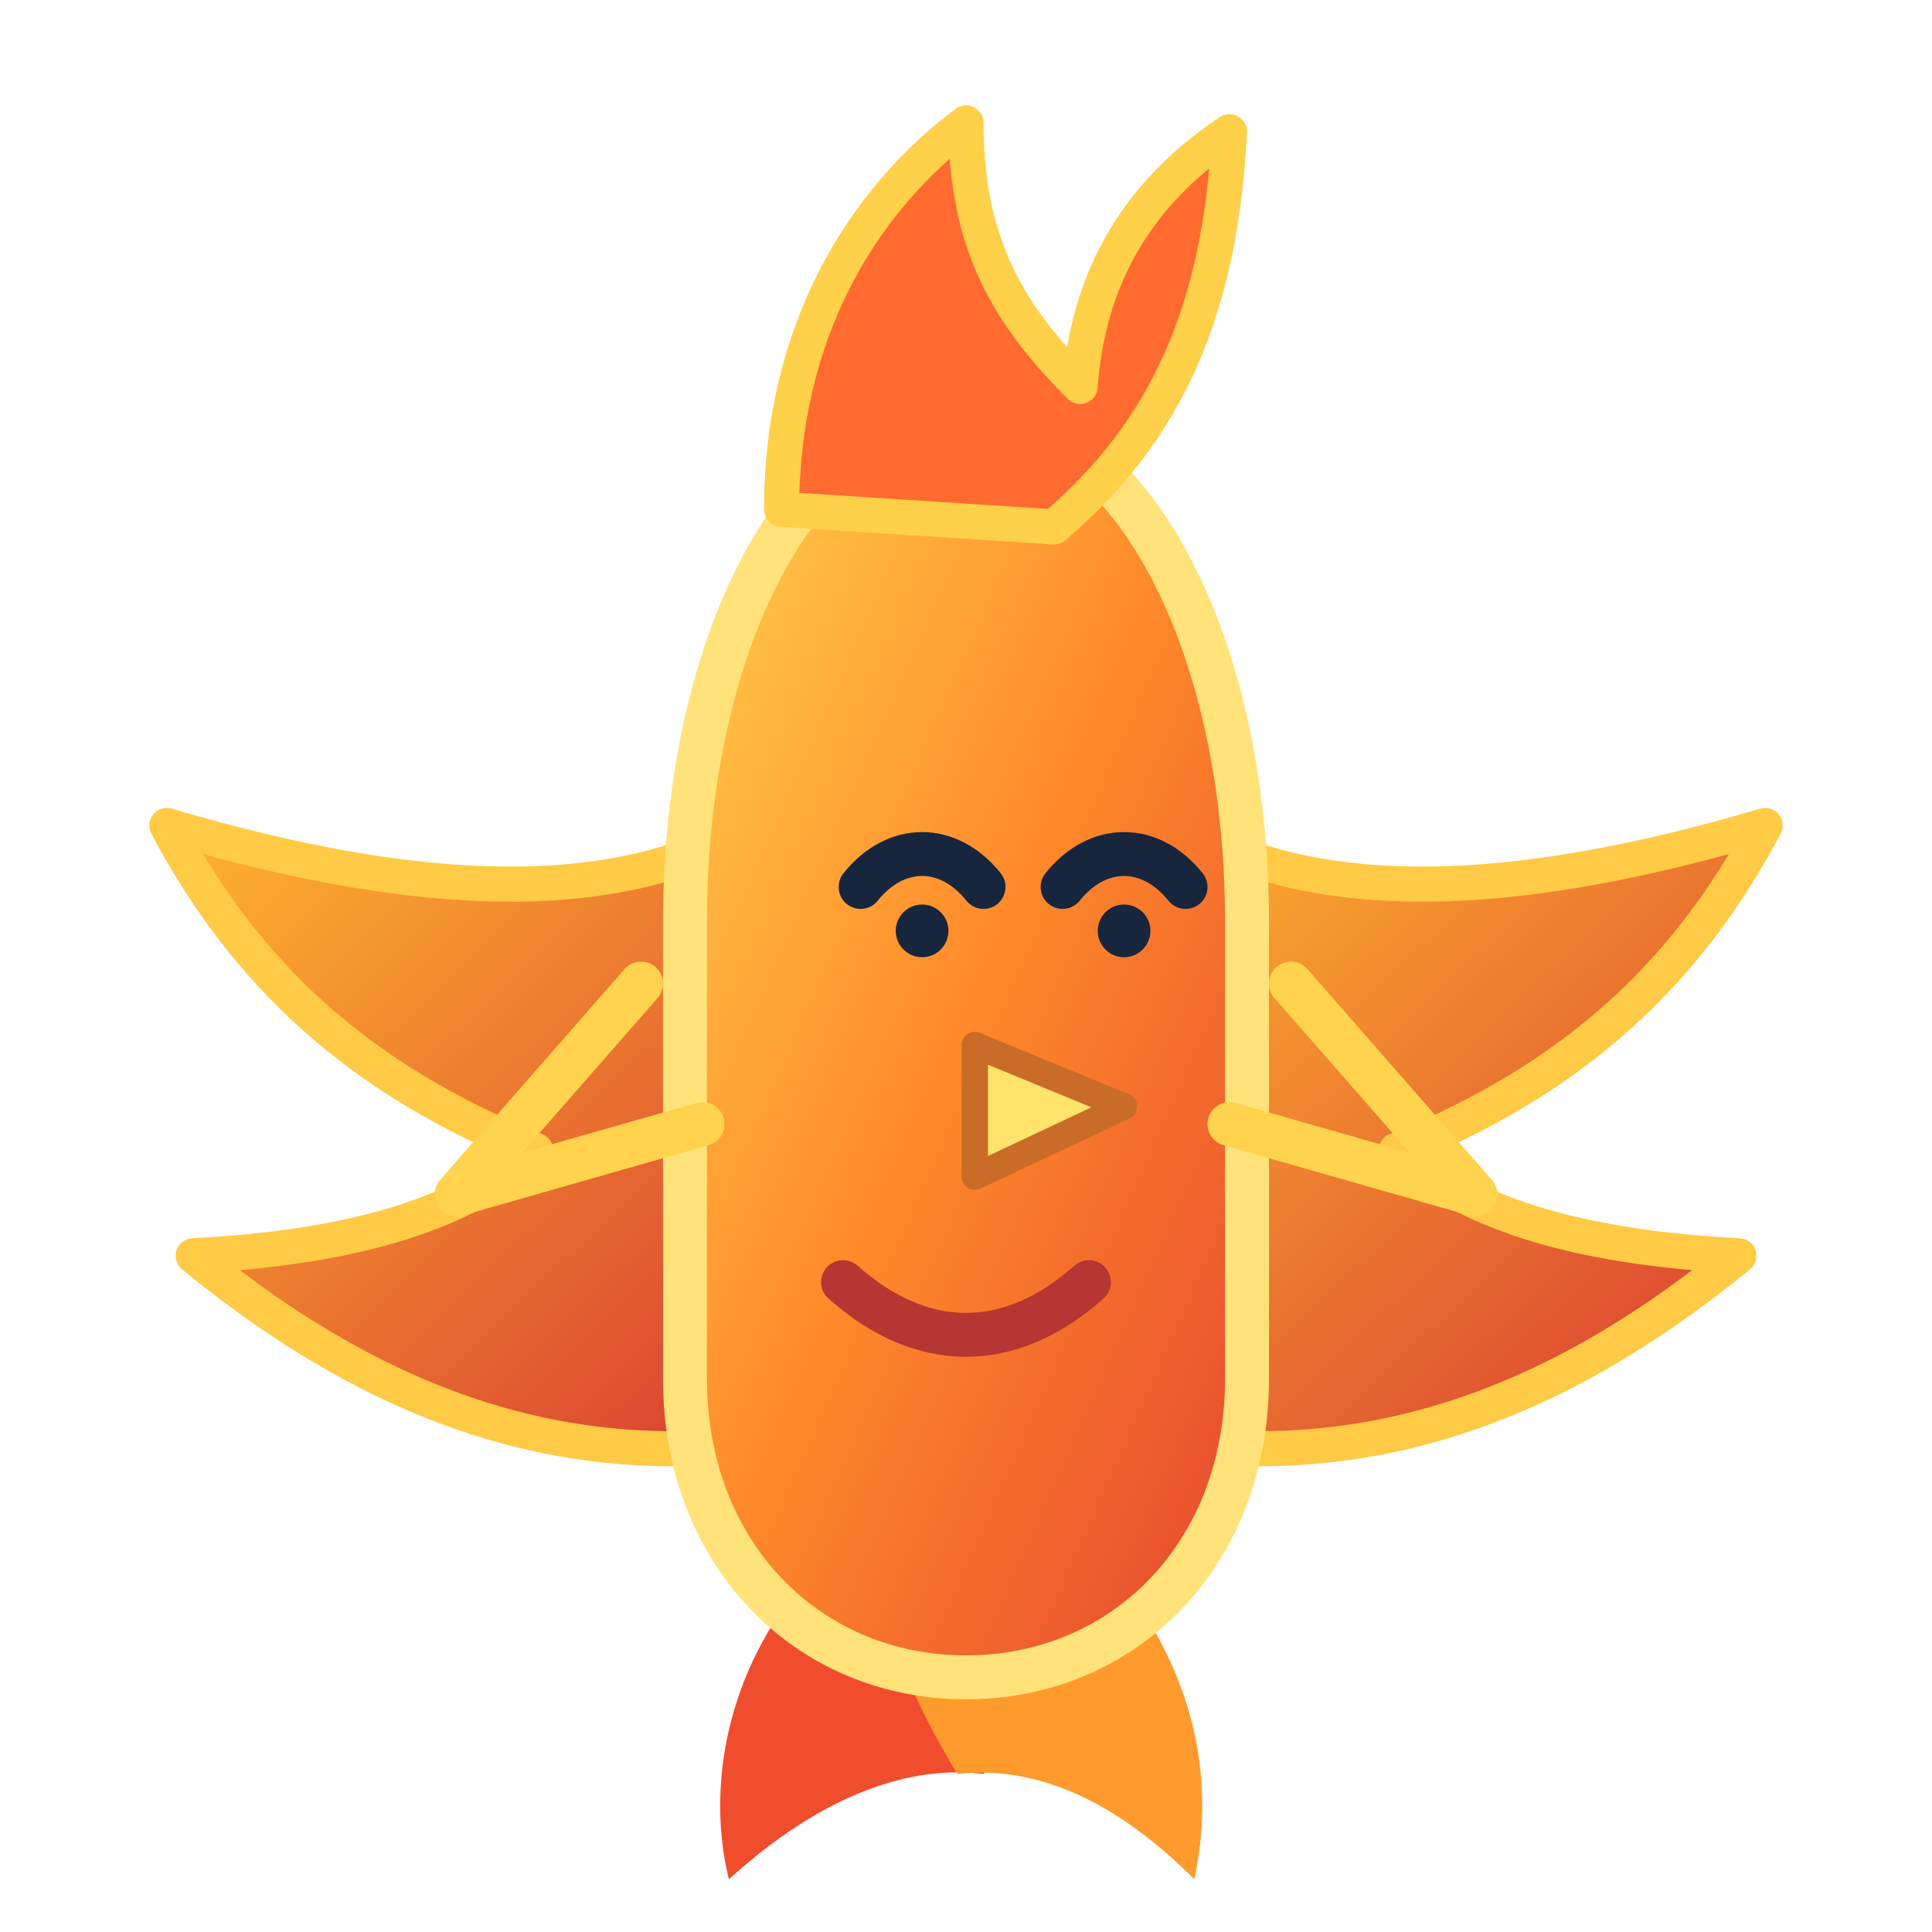
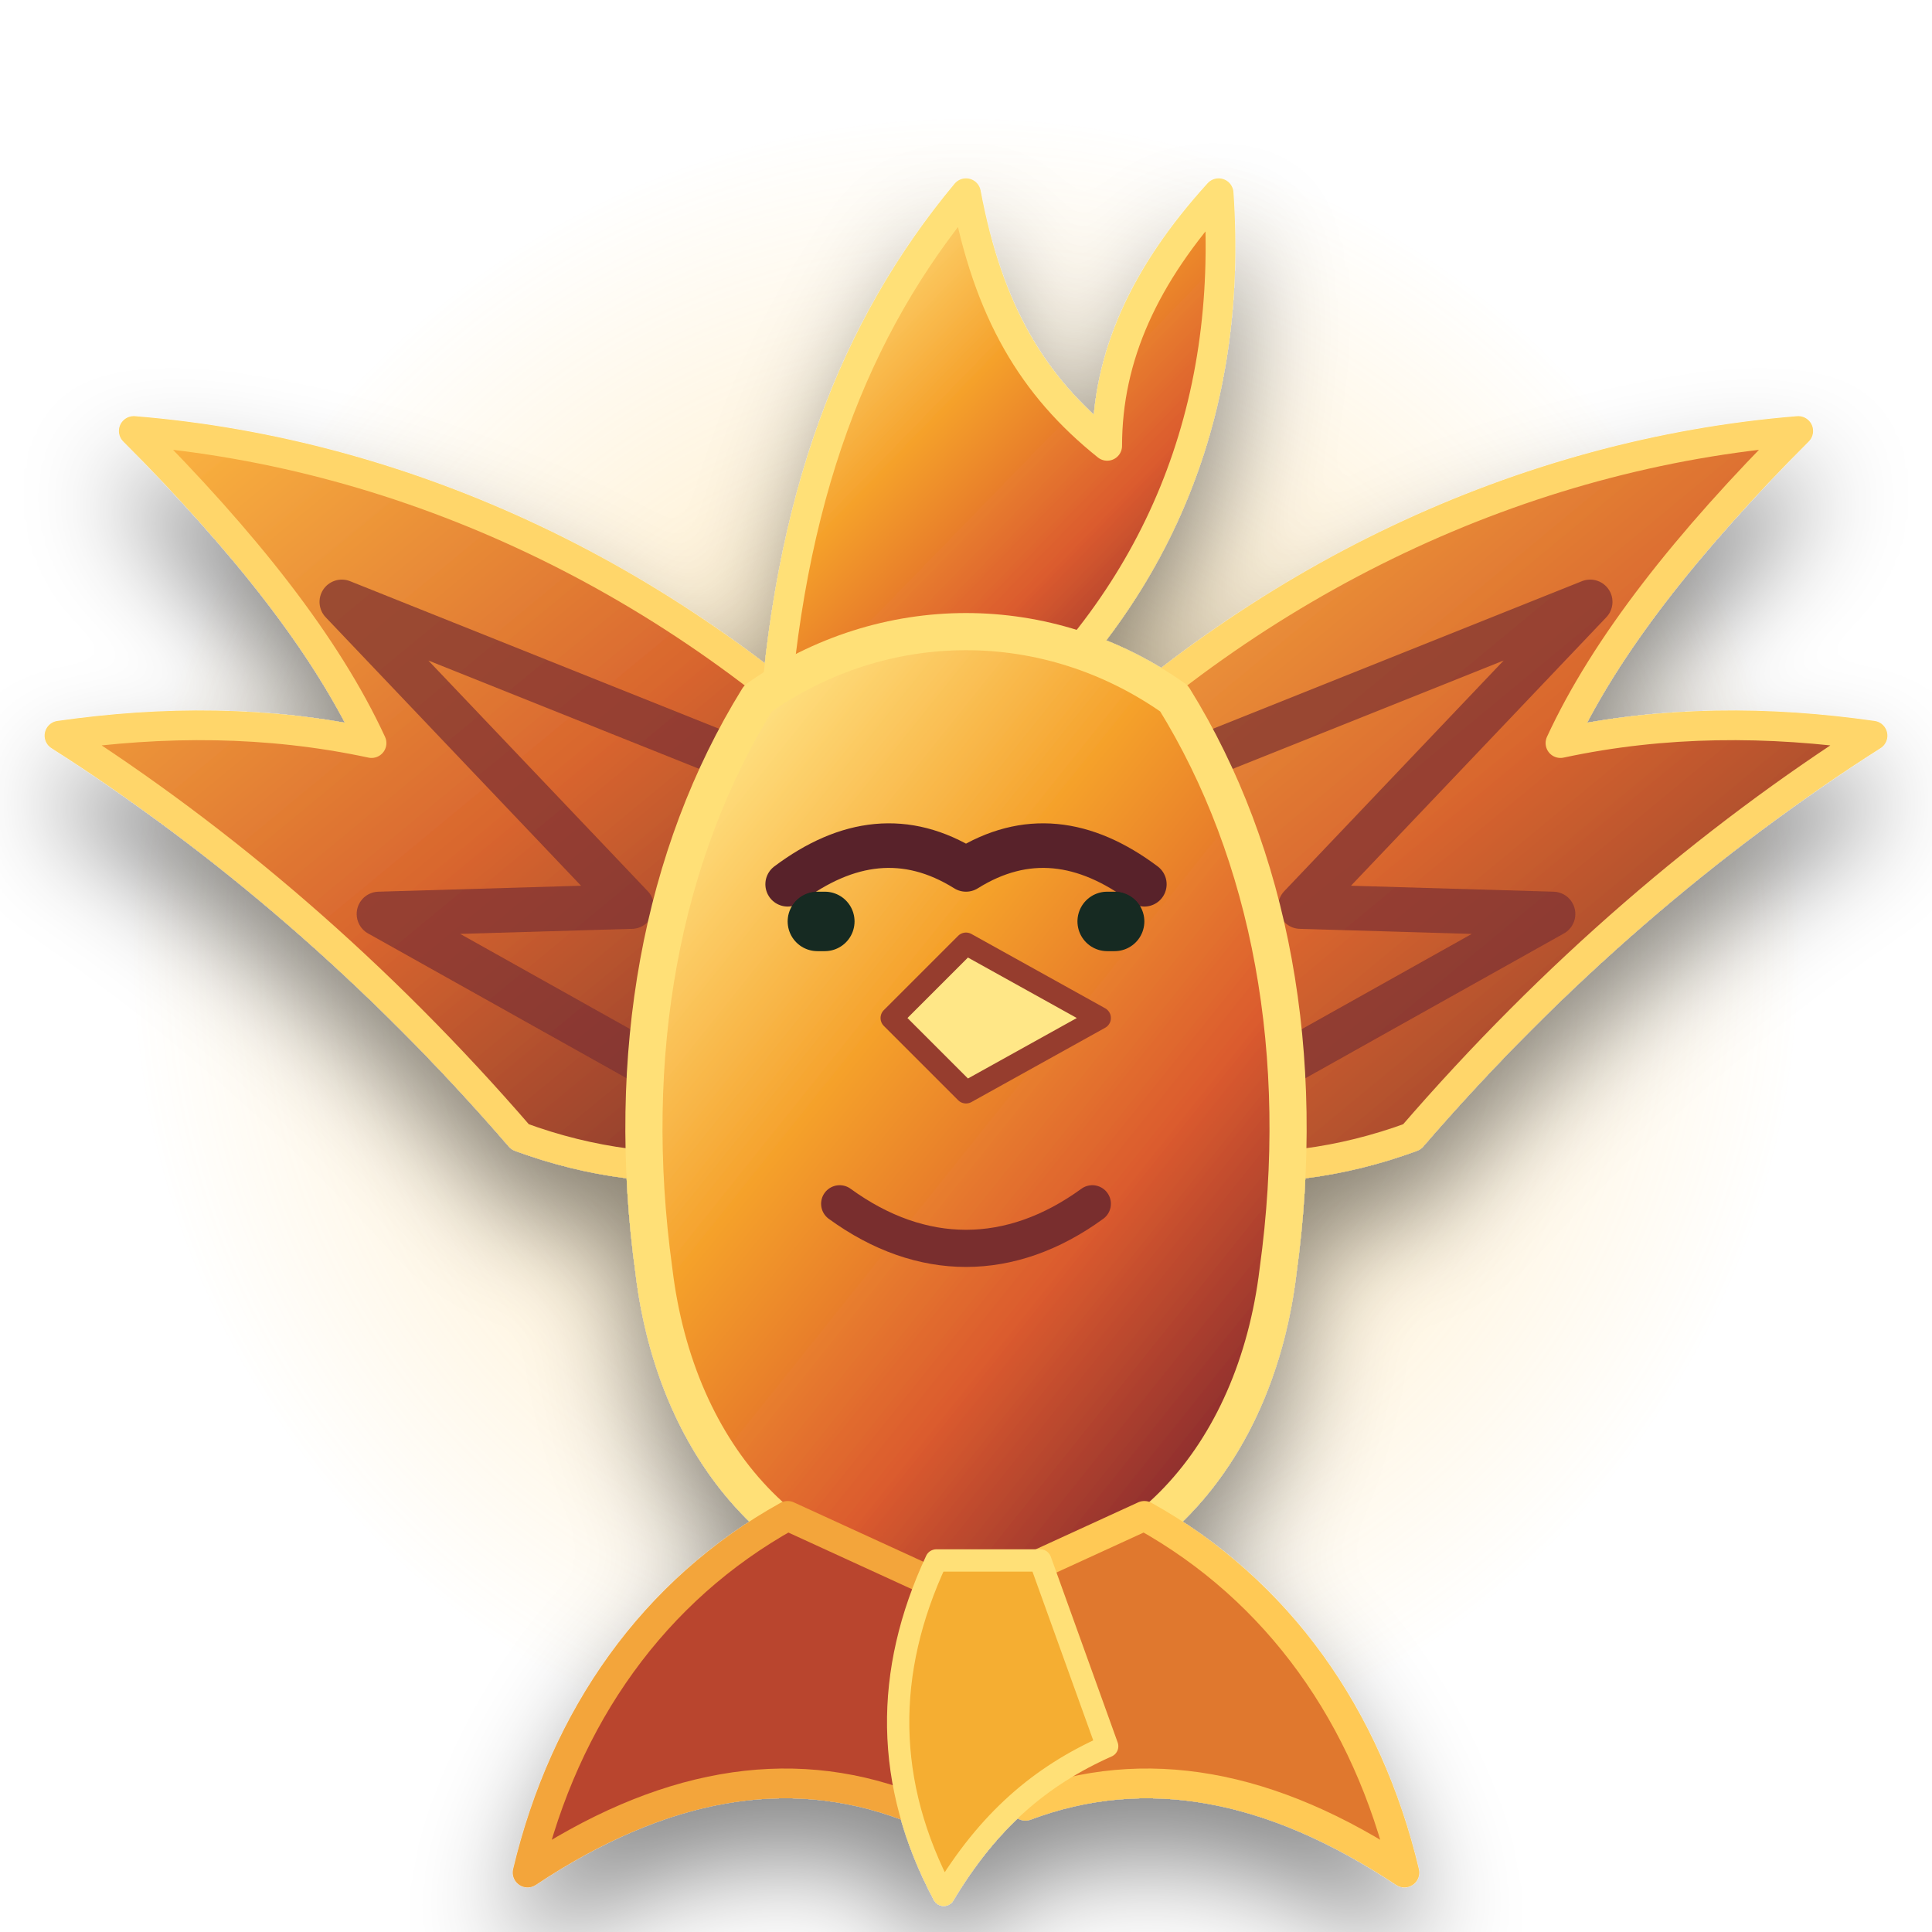
- <svg xmlns="http://www.w3.org/2000/svg" viewBox="0 0 220 220" role="img" aria-label="Een stoere, vriendelijke feniks">
+ <svg xmlns="http://www.w3.org/2000/svg" viewBox="0 0 260 260" role="img" aria-label="Een krachtige, vriendelijke feniks">
  <defs>
-     <linearGradient id="fire" x1="0" y1="0" x2="1" y2="1">
-       <stop stop-color="#ffd34d" />
-       <stop offset=".48" stop-color="#ff8a2a" />
-       <stop offset="1" stop-color="#e5452f" />
+     <linearGradient id="ember" x1=".15" y1=".1" x2=".82" y2=".9">
+       <stop stop-color="#ffe080" />
+       <stop offset=".36" stop-color="#f5a12b" />
+       <stop offset=".72" stop-color="#db5b2e" />
+       <stop offset="1" stop-color="#8f2f2d" />
    </linearGradient>
-     <linearGradient id="wing" x1="0" y1="0" x2="1" y2="1">
-       <stop stop-color="#ffb52e" />
-       <stop offset="1" stop-color="#d73832" />
+     <linearGradient id="copper" x1="0" y1="0" x2="1" y2="1">
+       <stop stop-color="#ffbf43" />
+       <stop offset=".52" stop-color="#d8652e" />
+       <stop offset="1" stop-color="#6d2a30" />
    </linearGradient>
+     <radialGradient id="glow">
+       <stop stop-color="#ffc95b" stop-opacity=".5" />
+       <stop offset="1" stop-color="#ffc95b" stop-opacity="0" />
+     </radialGradient>
+     <filter id="shadow" x="-25%" y="-25%" width="150%" height="160%">
+       <feDropShadow dx="0" dy="8" stdDeviation="7" flood-color="#06120f" flood-opacity=".46" />
+     </filter>
  </defs>
-   <path d="M103 170C83 183 80 202 83 214c11-10 21-13 29-12 8-9 15-20 12-34z" fill="#f04d2e" />
-   <path d="M117 169c18 15 22 31 19 45-9-9-18-13-27-12-6-10-11-21-8-34z" fill="#ff9b2c" />
-   <path d="M94 163c-27 6-50-2-72-20 19-1 31-5 39-12-20-8-33-20-42-37 27 8 48 9 63 2z" fill="url(#wing)" stroke="#ffca45" stroke-width="4" stroke-linejoin="round" />
-   <path d="M126 163c27 6 50-2 72-20-19-1-31-5-39-12 20-8 33-20 42-37-27 8-48 9-63 2z" fill="url(#wing)" stroke="#ffca45" stroke-width="4" stroke-linejoin="round" />
-   <path d="M78 105c0-33 14-58 32-58s32 25 32 58v52c0 20-14 34-32 34s-32-14-32-34z" fill="url(#fire)" stroke="#ffe37a" stroke-width="5" />
-   <path d="M89 58c0-20 9-35 21-44 0 14 5 22 13 30 1-14 8-23 17-29-1 20-7 34-20 45z" fill="#ff6b2e" stroke="#ffd04a" stroke-width="4" stroke-linejoin="round" />
-   <path d="M98 101c4-5 10-5 14 0M121 101c4-5 10-5 14 0" fill="none" stroke="#17263d" stroke-width="5" stroke-linecap="round" />
-   <circle cx="105" cy="106" r="3" fill="#17263d" />
-   <circle cx="128" cy="106" r="3" fill="#17263d" />
-   <path d="M111 119l17 7-17 8z" fill="#ffe36a" stroke="#c96c27" stroke-width="3" stroke-linejoin="round" />
-   <path d="M96 146c9 8 19 8 28 0" fill="none" stroke="#b53632" stroke-width="5" stroke-linecap="round" />
-   <path d="M73 112l-21 24 28-8M147 112l21 24-28-8" fill="none" stroke="#ffd34d" stroke-width="5" stroke-linecap="round" stroke-linejoin="round" />
+   <circle cx="130" cy="128" r="112" fill="url(#glow)" />
+   <g filter="url(#shadow)" stroke-linecap="round" stroke-linejoin="round">
+     <path d="M119 106C91 78 55 61 18 58c15 15 26 29 32 42-14-3-28-3-42-1 22 14 43 32 62 54 19 7 39 5 57-6z" fill="url(#copper)" stroke="#ffd66b" stroke-width="4" />
+     <path d="M141 106c28-28 64-45 101-48-15 15-26 29-32 42 14-3 28-3 42-1-22 14-43 32-62 54-19 7-39 5-57-6z" fill="url(#copper)" stroke="#ffd66b" stroke-width="4" />
+     <path d="M96 101 46 81l39 41-34 1 50 28M164 101l50-20-39 41 34 1-50 28" fill="none" stroke="#7d3030" stroke-width="6" opacity=".72" />
+     <path d="M104 100c2-33 11-56 26-74 3 16 9 26 19 34 0-12 5-23 15-34 2 29-8 54-30 73z" fill="url(#ember)" stroke="#ffe077" stroke-width="4" />
+     <path d="M102 94c-13 21-18 48-14 77 3 25 19 43 42 43s39-18 42-43c4-29-1-56-14-77-17-12-39-12-56 0z" fill="url(#ember)" stroke="#ffe077" stroke-width="5" />
+     <path d="M106 119c8-6 16-7 24-2 8-5 16-4 24 2" fill="none" stroke="#58242a" stroke-width="6" />
+     <path d="M110 124h1M149 124h1" stroke="#132921" stroke-width="8" />
+     <path d="m130 127 18 10-18 10-10-10z" fill="#ffe787" stroke="#963d2e" stroke-width="3" />
+     <path d="M113 162c11 8 23 8 34 0" fill="none" stroke="#792d2f" stroke-width="5" />
+     <path d="M106 204c-18 10-30 27-35 48 18-12 35-15 51-9l8-28z" fill="#b9442f" stroke="#f3a53a" stroke-width="4" />
+     <path d="M154 204c18 10 30 27 35 48-18-12-35-15-51-9l-8-28z" fill="#e0782d" stroke="#ffc955" stroke-width="4" />
+     <path d="M126 210c-7 15-7 30 1 45 6-10 13-16 22-20l-9-25z" fill="#f5ae32" stroke="#ffe077" stroke-width="3" />
+   </g>
</svg>
